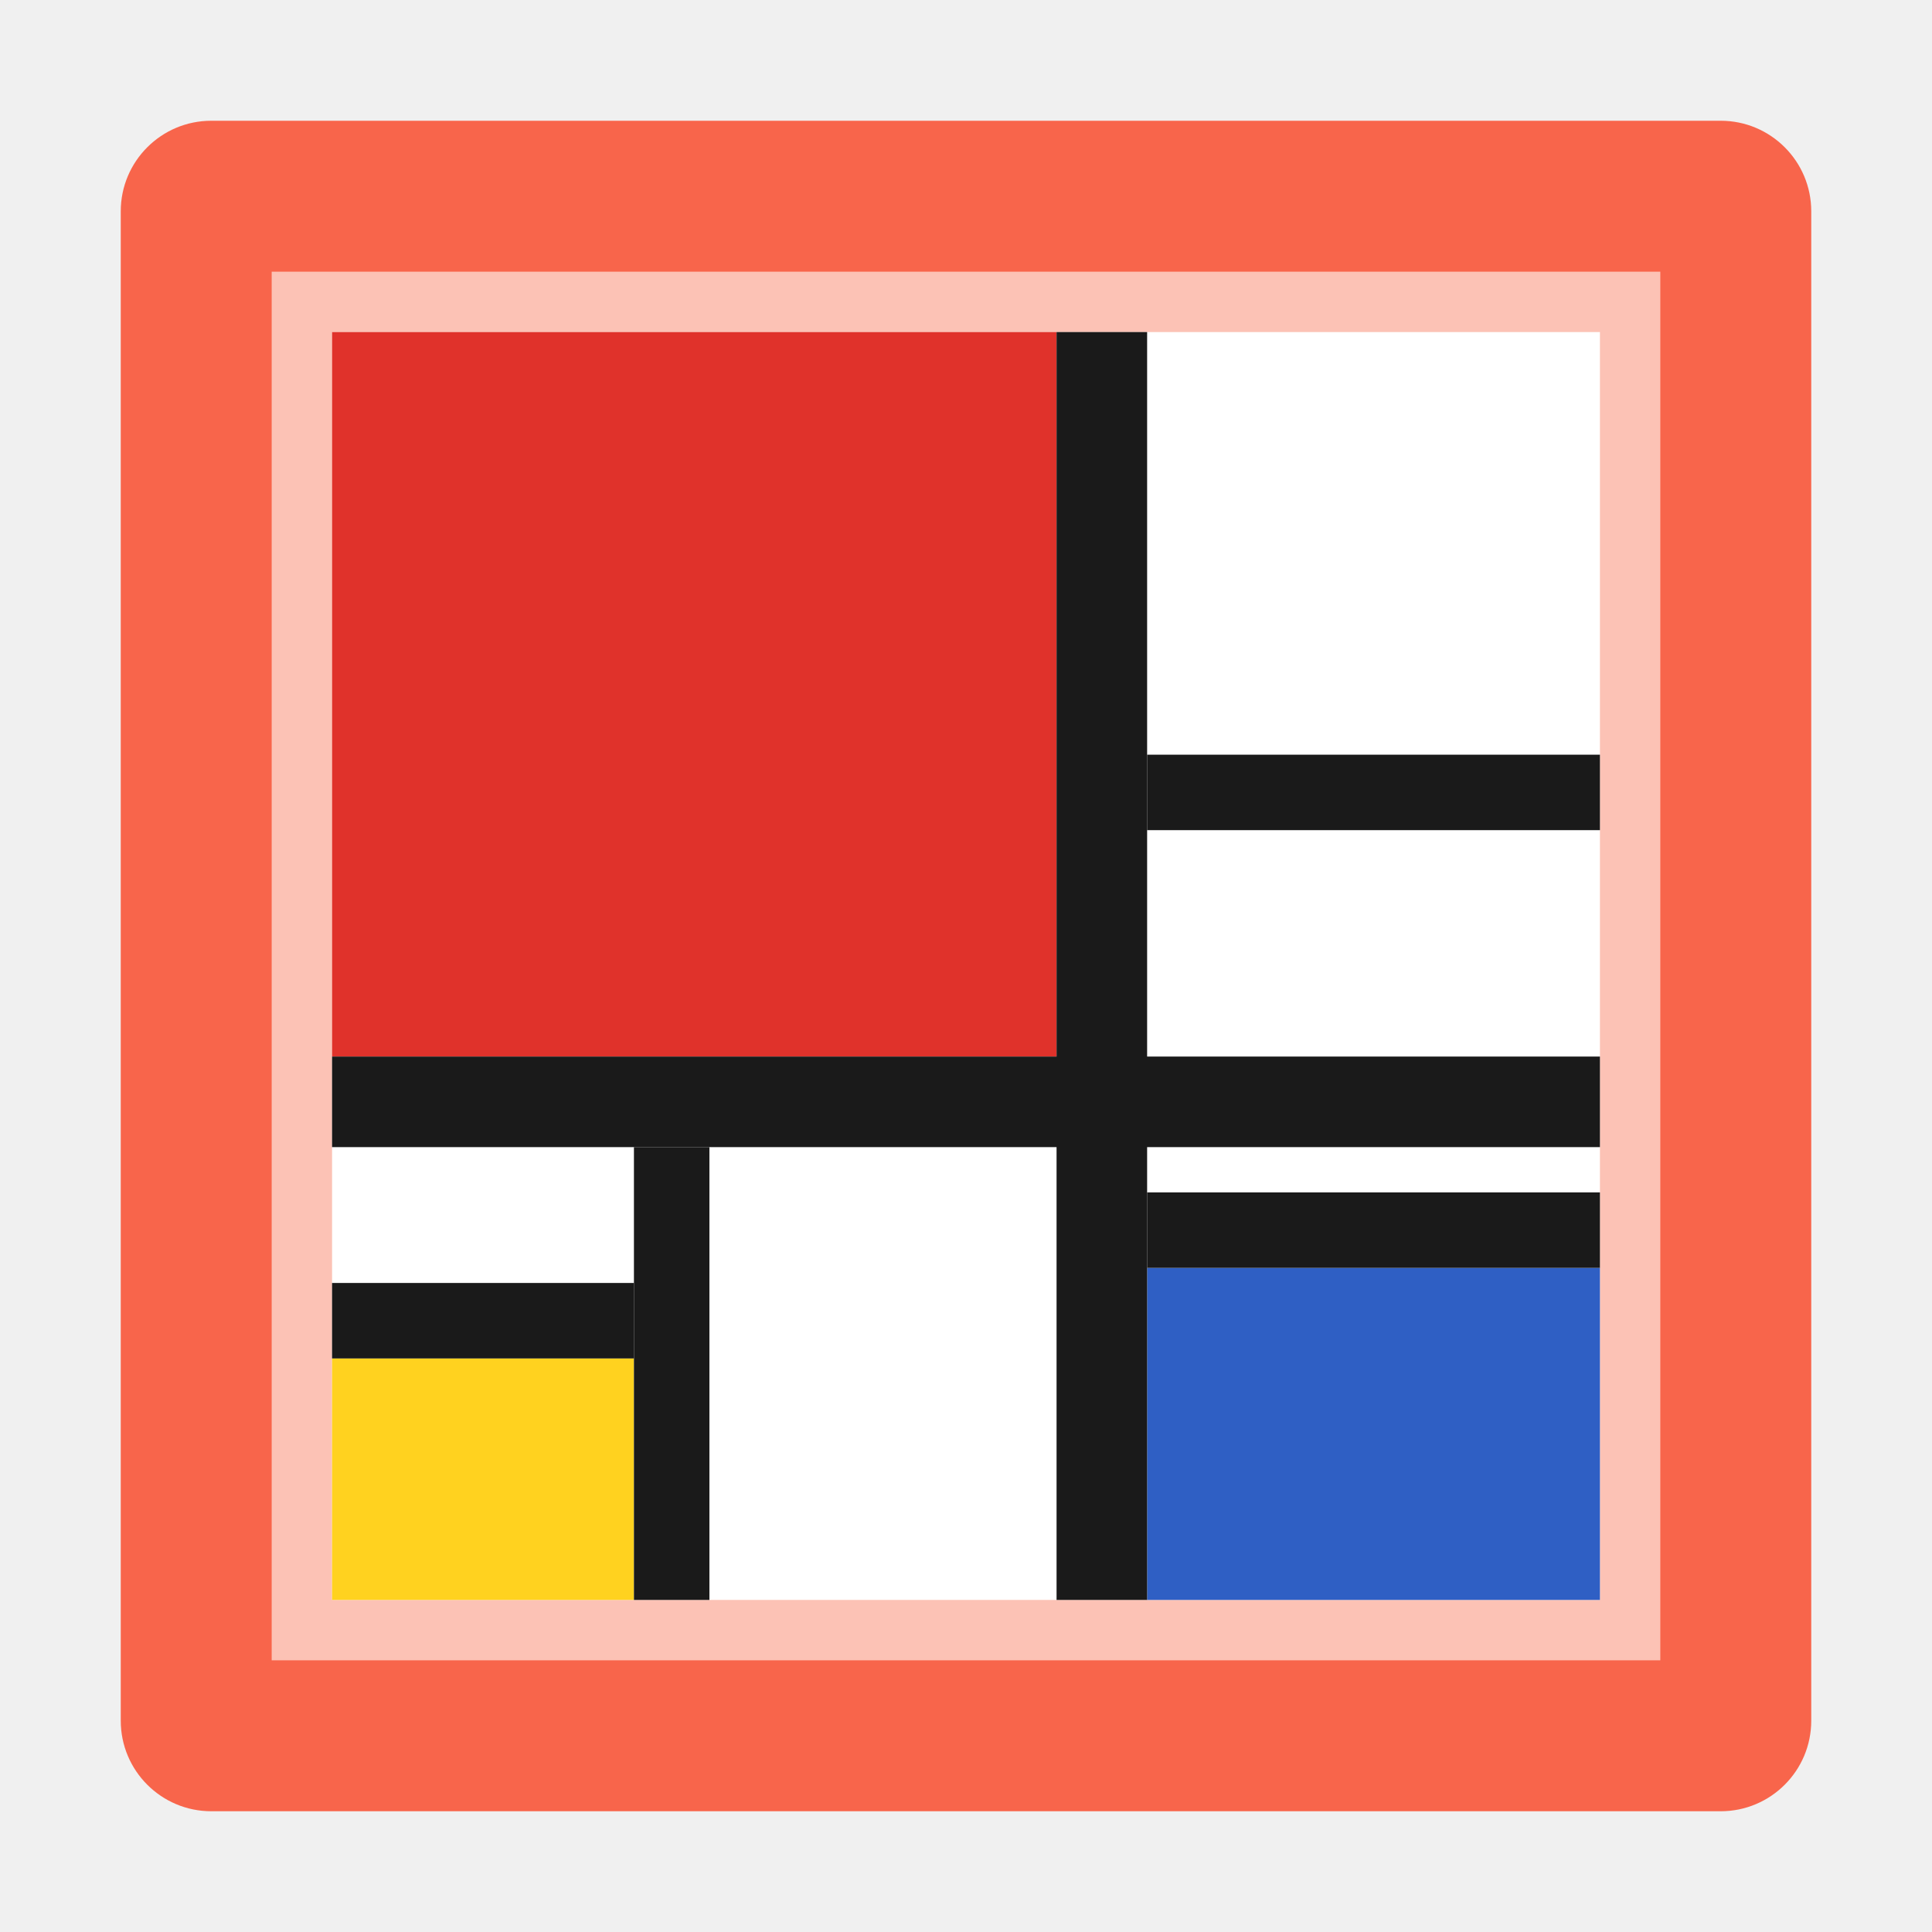
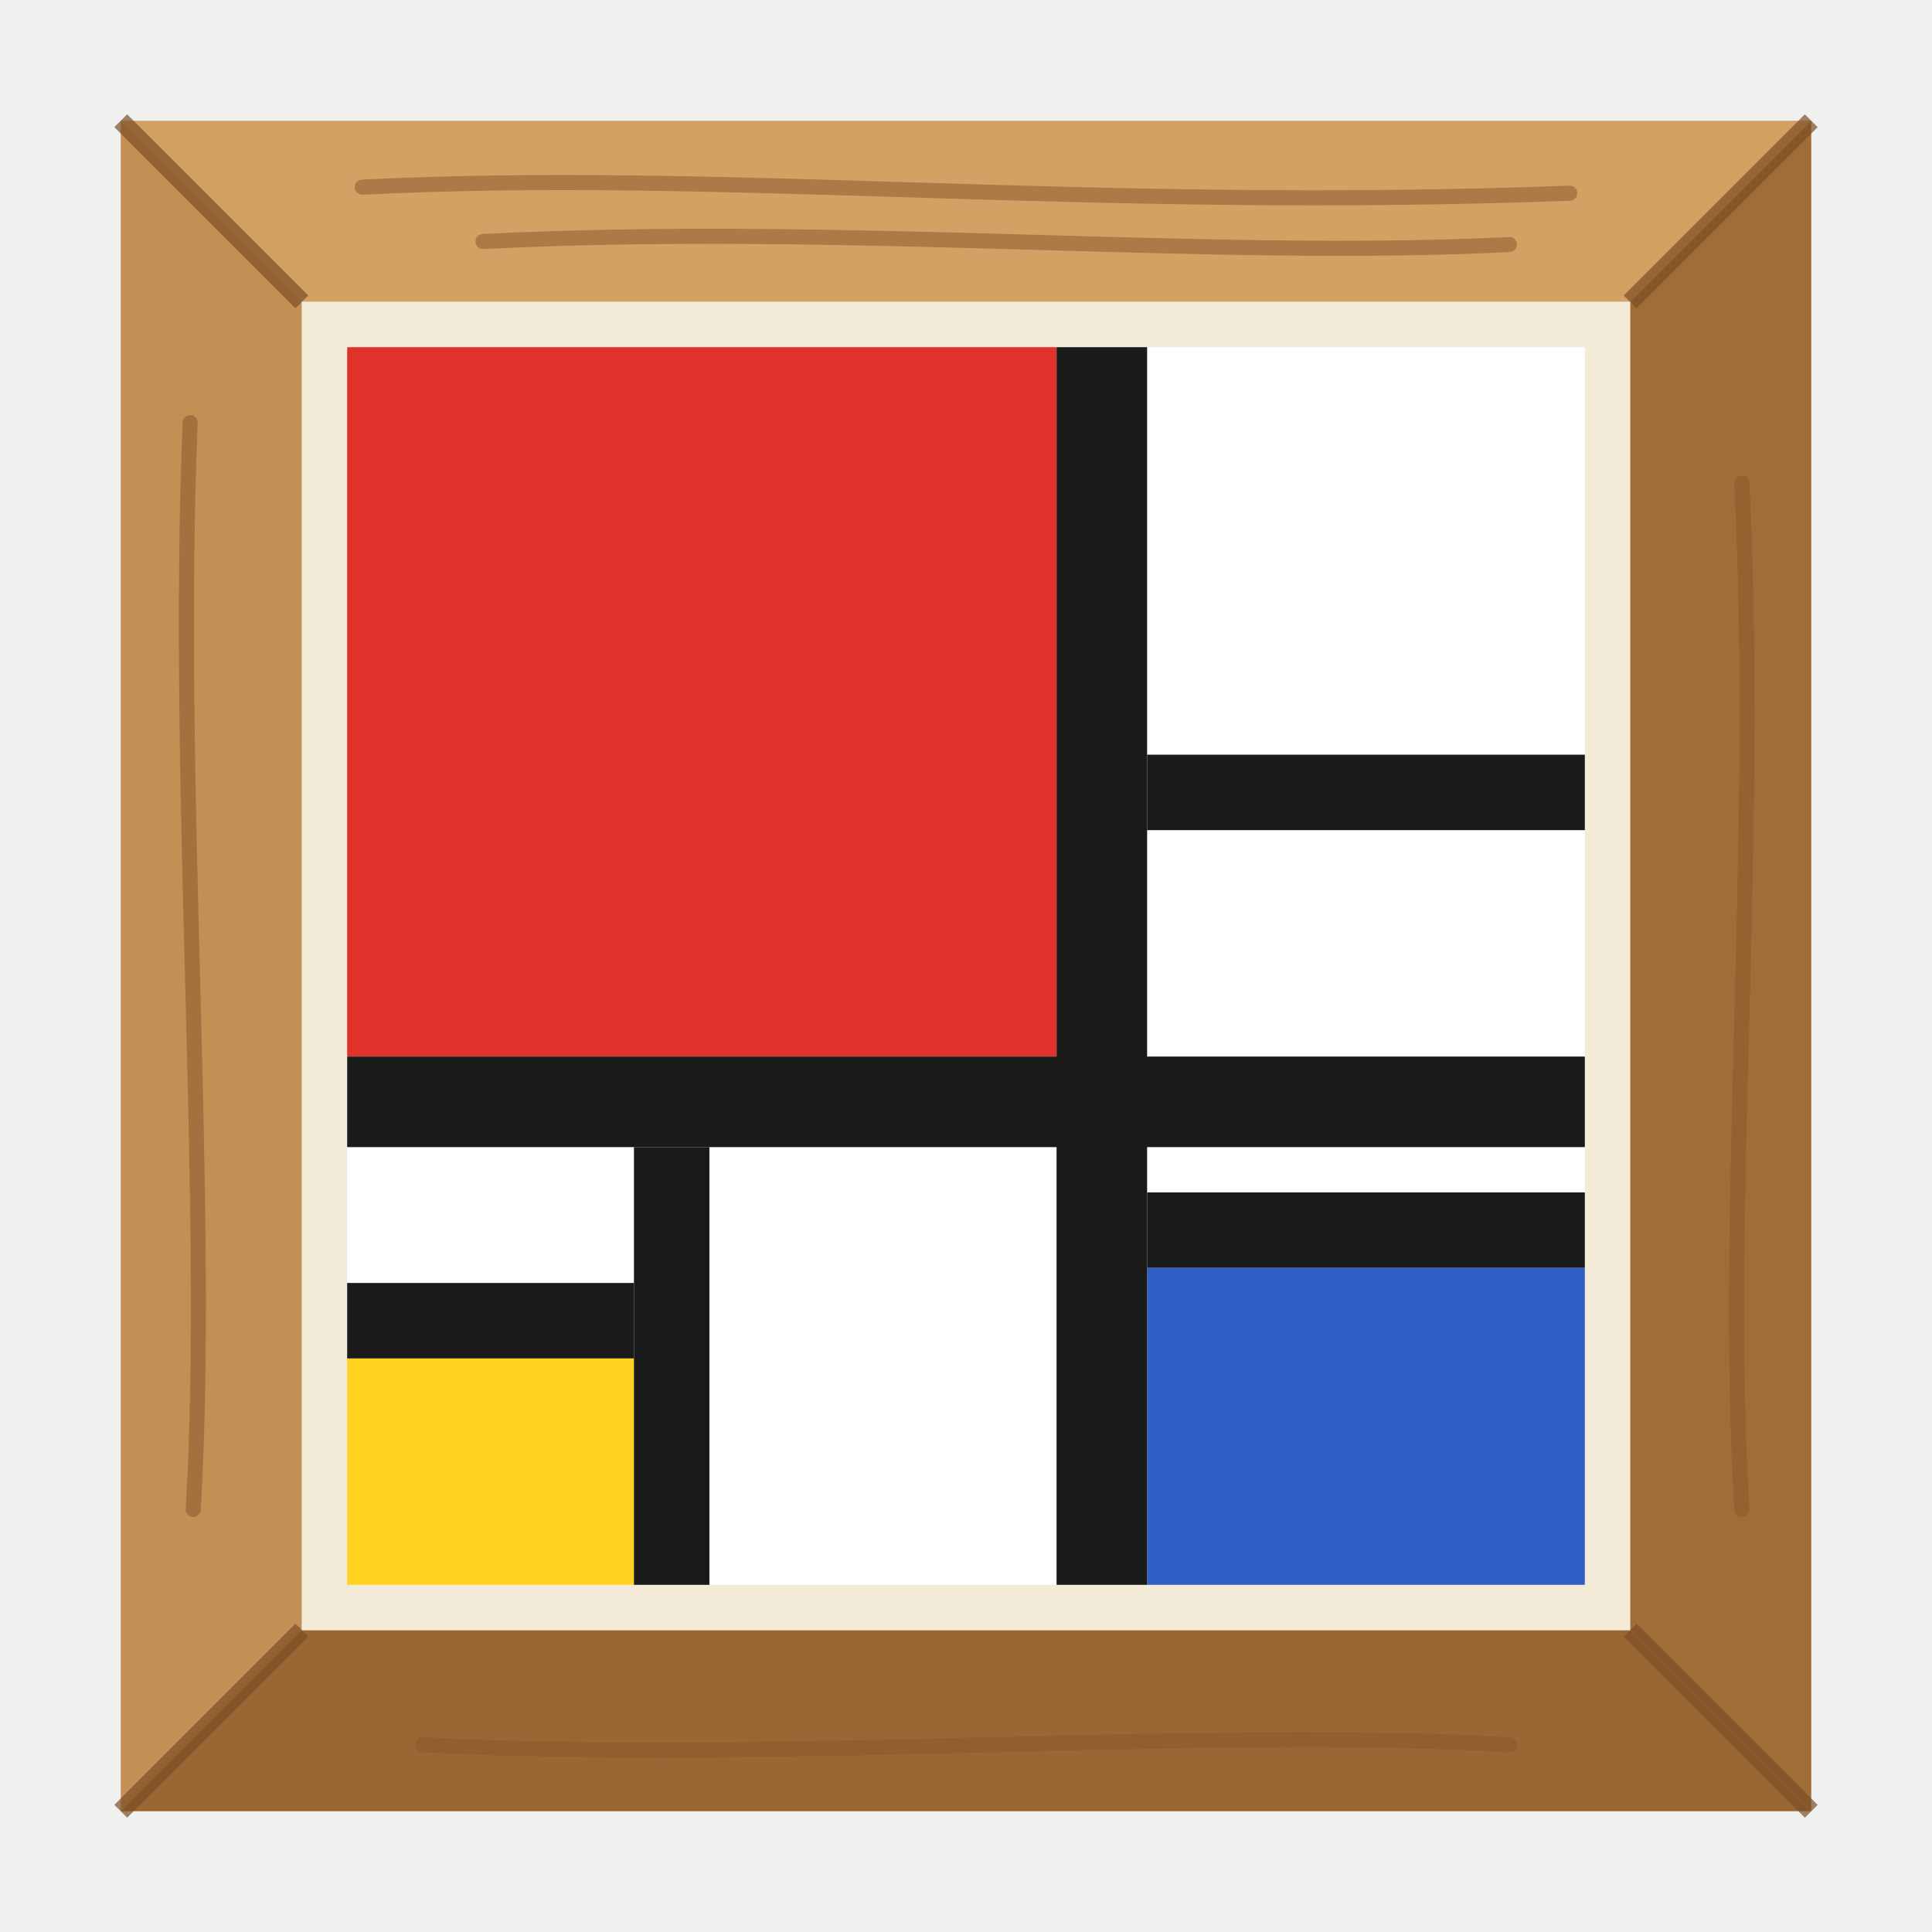
<svg xmlns="http://www.w3.org/2000/svg" viewBox="0 0 64 64" width="64" height="64">
-   <rect x="4" y="4" width="56" height="56" rx="3" fill="#f8654b" />
-   <rect x="9" y="9" width="46" height="46" fill="#fcc2b5" />
-   <rect x="11" y="11" width="42" height="42" fill="#ffffff" />
-   <rect x="11" y="11" width="24" height="24" fill="#e0322b" />
-   <rect x="38" y="42" width="15" height="11" fill="#2f5fc4" />
-   <rect x="11" y="45" width="10" height="8" fill="#ffd21f" />
+   <path d="M4 4 H60 L54 10 H10 Z" fill="#d4a165" />
+   <path d="M4 4 L10 10 V54 L4 60 Z" fill="#c48f55" />
+   <path d="M60 4 V60 L54 54 V10 Z" fill="#a06c38" />
+   <path d="M4 60 L10 54 H54 L60 60 Z" fill="#9a6633" />
+   <g stroke="#8a5a2b" stroke-width="0.5" stroke-linecap="round" opacity="0.55" fill="none">
+     <path d="M12 6.2 C24 5.6 36 7 52 6.4" />
+     <path d="M16 8 C28 7.4 40 8.6 50 8.1" />
+     <path d="M14 57.8 C26 58.4 40 57.2 50 57.8" />
+     <path d="M6.3 14 C5.8 26 7 40 6.4 50" />
+     <path d="M57.7 16 C58.3 28 57.1 40 57.7 50" />
+   </g>
+   <g stroke="#7a4e24" stroke-width="0.6" opacity="0.7">
+     <path d="M4 4 L10 10 M60 4 L54 10 M4 60 L10 54 M60 60 L54 54" />
+   </g>
+   <rect x="10" y="10" width="44" height="44" fill="#f3ead8" />
+   <rect x="11.5" y="11.5" width="41" height="41" fill="#ffffff" />
+   <rect x="11.5" y="11.5" width="23.5" height="23.5" fill="#e0322b" />
+   <rect x="38" y="42" width="14.5" height="10.5" fill="#2f5fc4" />
+   <rect x="11.5" y="45" width="9.5" height="7.5" fill="#ffd21f" />
  <g fill="#1a1a1a">
-     <rect x="35" y="11" width="3" height="42" />
-     <rect x="11" y="35" width="42" height="3" />
-     <rect x="21" y="38" width="2.5" height="15" />
-     <rect x="11" y="42.5" width="10" height="2.5" />
-     <rect x="38" y="25" width="15" height="2.5" />
-     <rect x="38" y="39.5" width="15" height="2.5" />
+     <rect x="35" y="11.5" width="3" height="41" />
+     <rect x="11.5" y="35" width="41" height="3" />
+     <rect x="21" y="38" width="2.5" height="14.5" />
+     <rect x="11.5" y="42.5" width="9.5" height="2.5" />
+     <rect x="38" y="25" width="14.5" height="2.5" />
+     <rect x="38" y="39.5" width="14.5" height="2.5" />
  </g>
</svg>
